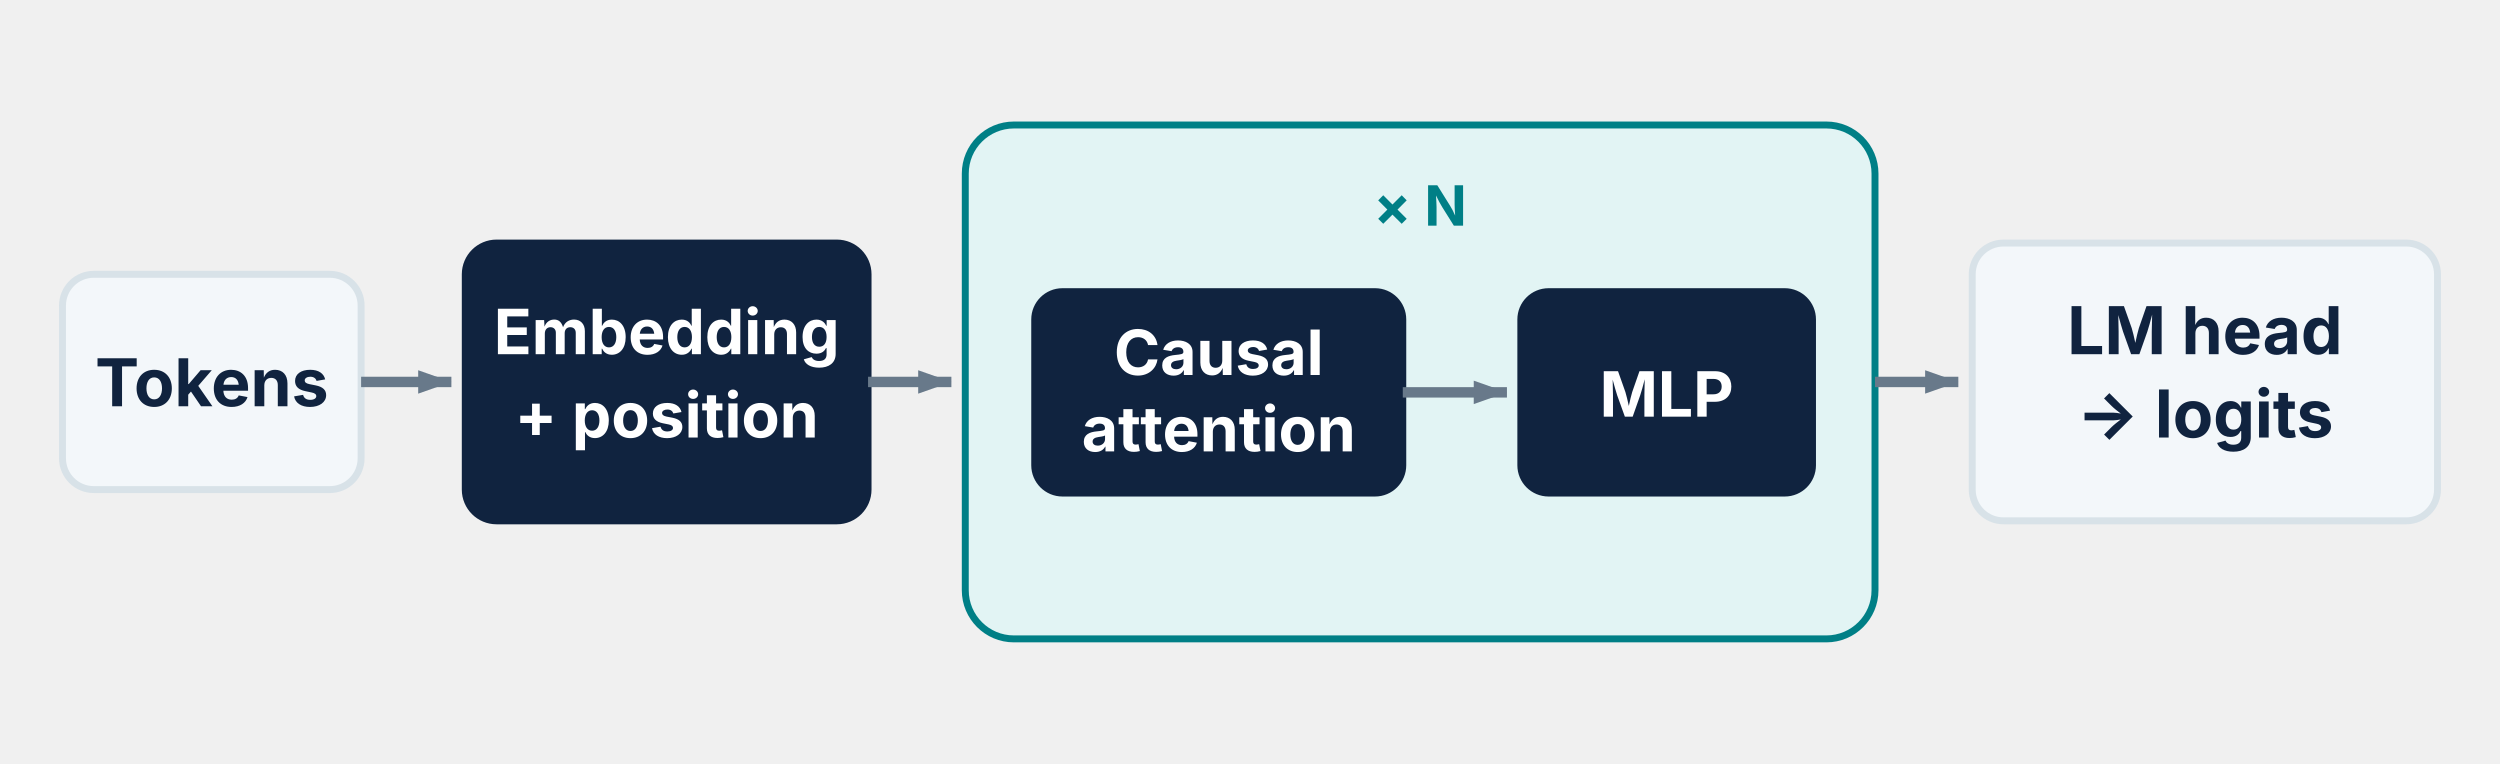
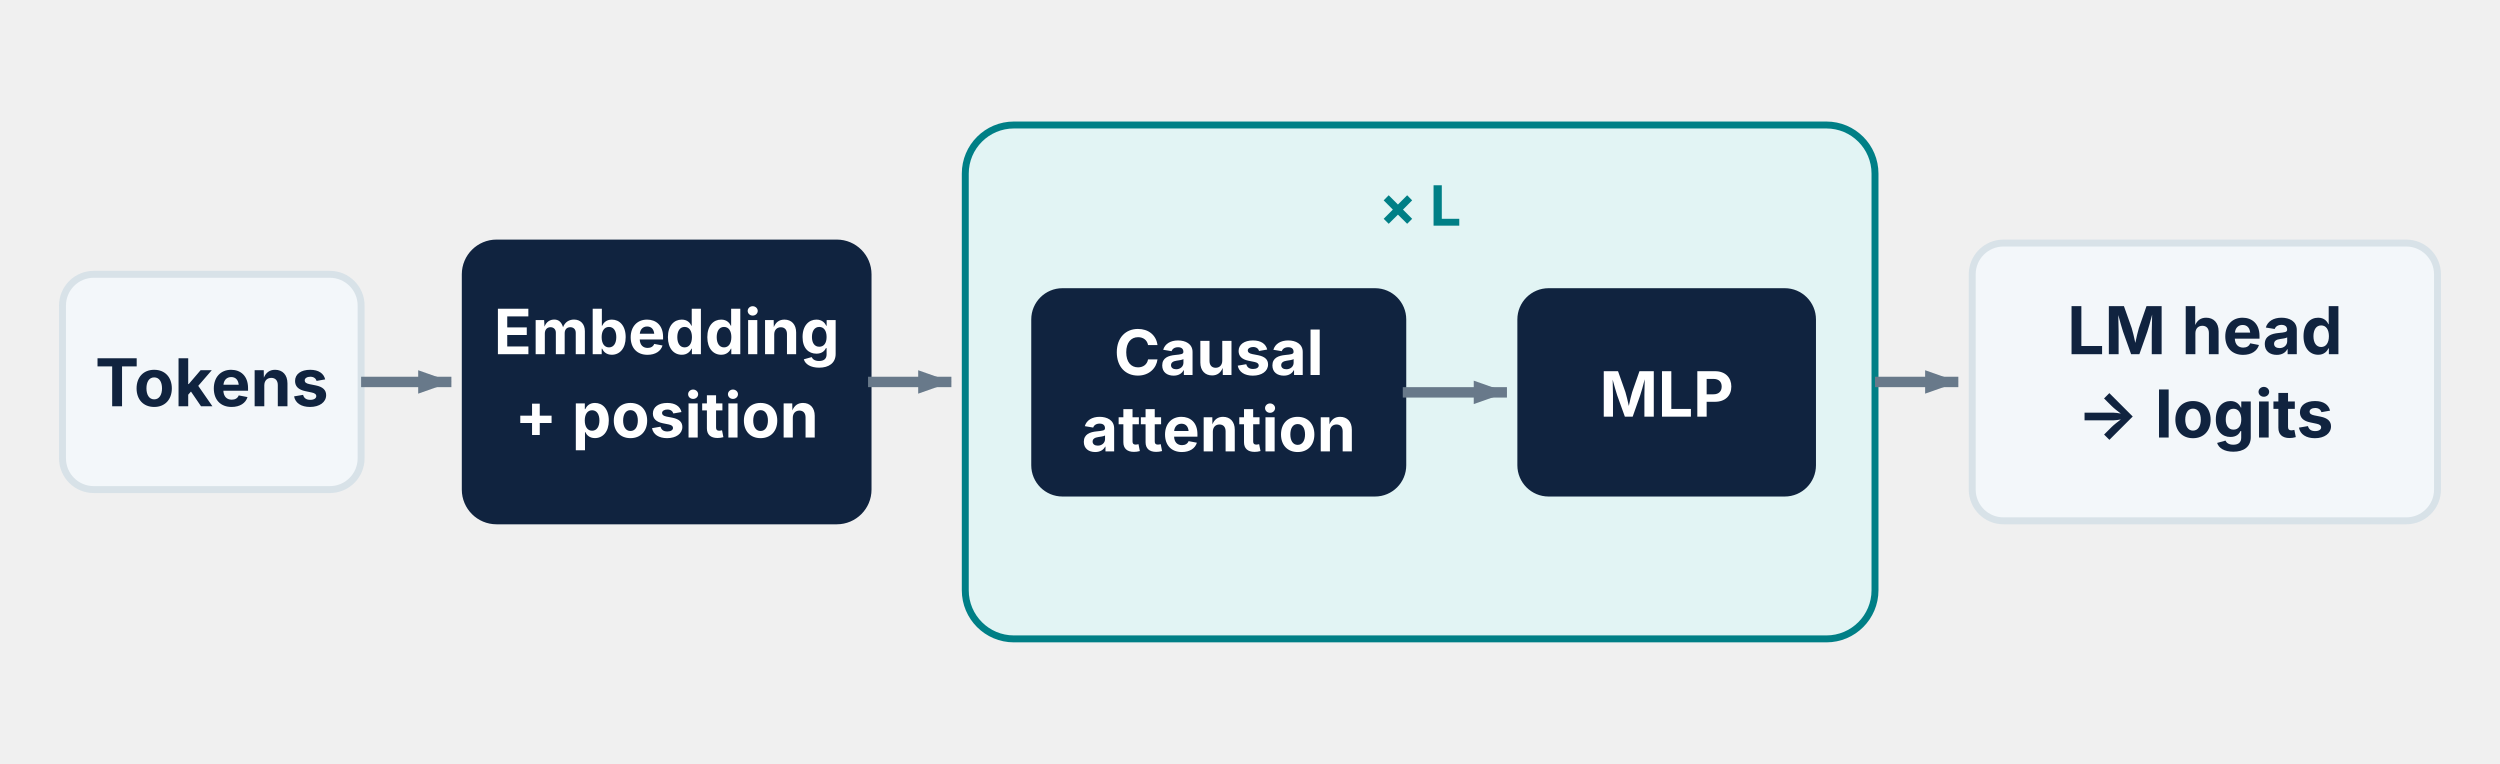
<svg xmlns="http://www.w3.org/2000/svg" viewBox="0 0 720 220" role="img" aria-labelledby="title desc">
  <defs>
    <marker id="arrow" viewBox="0 0 10 8" refX="8.5" refY="4" markerWidth="3.8" markerHeight="3.0" orient="auto">
      <path d="M0 1L8.5 4L0 7z" fill="#68798a" />
    </marker>
    <style>
      text{font-family:Inter,ui-sans-serif,system-ui,-apple-system,BlinkMacSystemFont,"Segoe UI",sans-serif}.node{fill:#f3f7fa;stroke:#d8e2e8;stroke-width:2}.block{fill:#e2f4f4;stroke:#007f86;stroke-width:2}.core{fill:#10233f;stroke:#10233f;stroke-width:2}.flow{fill:none;stroke:#68798a;stroke-width:3;marker-end:url(#arrow)}.label{fill:#10233f;font-size:19px;font-weight:700}.inverse{fill:#fff;font-size:18px;font-weight:700}.repeat{fill:#007f86;font-size:16px;font-weight:700}
      @media(prefers-color-scheme:dark){.node{fill:#182534;stroke:#2c4052}.block{fill:#173b40;stroke:#54d2d8}.core{fill:#2c4052;stroke:#54d2d8}.label{fill:#f3f7fa}.repeat{fill:#54d2d8}}
    </style>
  </defs>
  <rect class="node" x="18" y="79" width="86" height="62" rx="9" />
  <text class="label" x="61" y="117" text-anchor="middle">Tokens</text>
  <path class="flow" d="M104 110H130" />
  <rect class="core" x="134" y="70" width="116" height="80" rx="9" />
  <text class="inverse" x="192" y="102" text-anchor="middle">Embedding</text>
  <text class="inverse" x="192" y="126" text-anchor="middle">+ position</text>
  <path class="flow" d="M250 110H274" />
  <rect class="block" x="278" y="36" width="262" height="148" rx="14" />
-   <text class="repeat" x="409" y="65" text-anchor="middle">× N</text>
+   <text class="repeat" x="409" y="65" text-anchor="middle">× L</text>
  <rect class="core" x="298" y="84" width="106" height="58" rx="8" />
  <text class="inverse" x="351" y="108" text-anchor="middle">Causal</text>
  <text class="inverse" x="351" y="130" text-anchor="middle">attention</text>
  <path class="flow" d="M404 113H434" />
  <rect class="core" x="438" y="84" width="84" height="58" rx="8" />
  <text class="inverse" x="480" y="120" text-anchor="middle">MLP</text>
  <path class="flow" d="M540 110H564" />
  <rect class="node" x="568" y="70" width="134" height="80" rx="9" />
  <text class="label" x="635" y="102" text-anchor="middle">LM head</text>
  <text class="label" x="635" y="126" text-anchor="middle">→ logits</text>
</svg>
